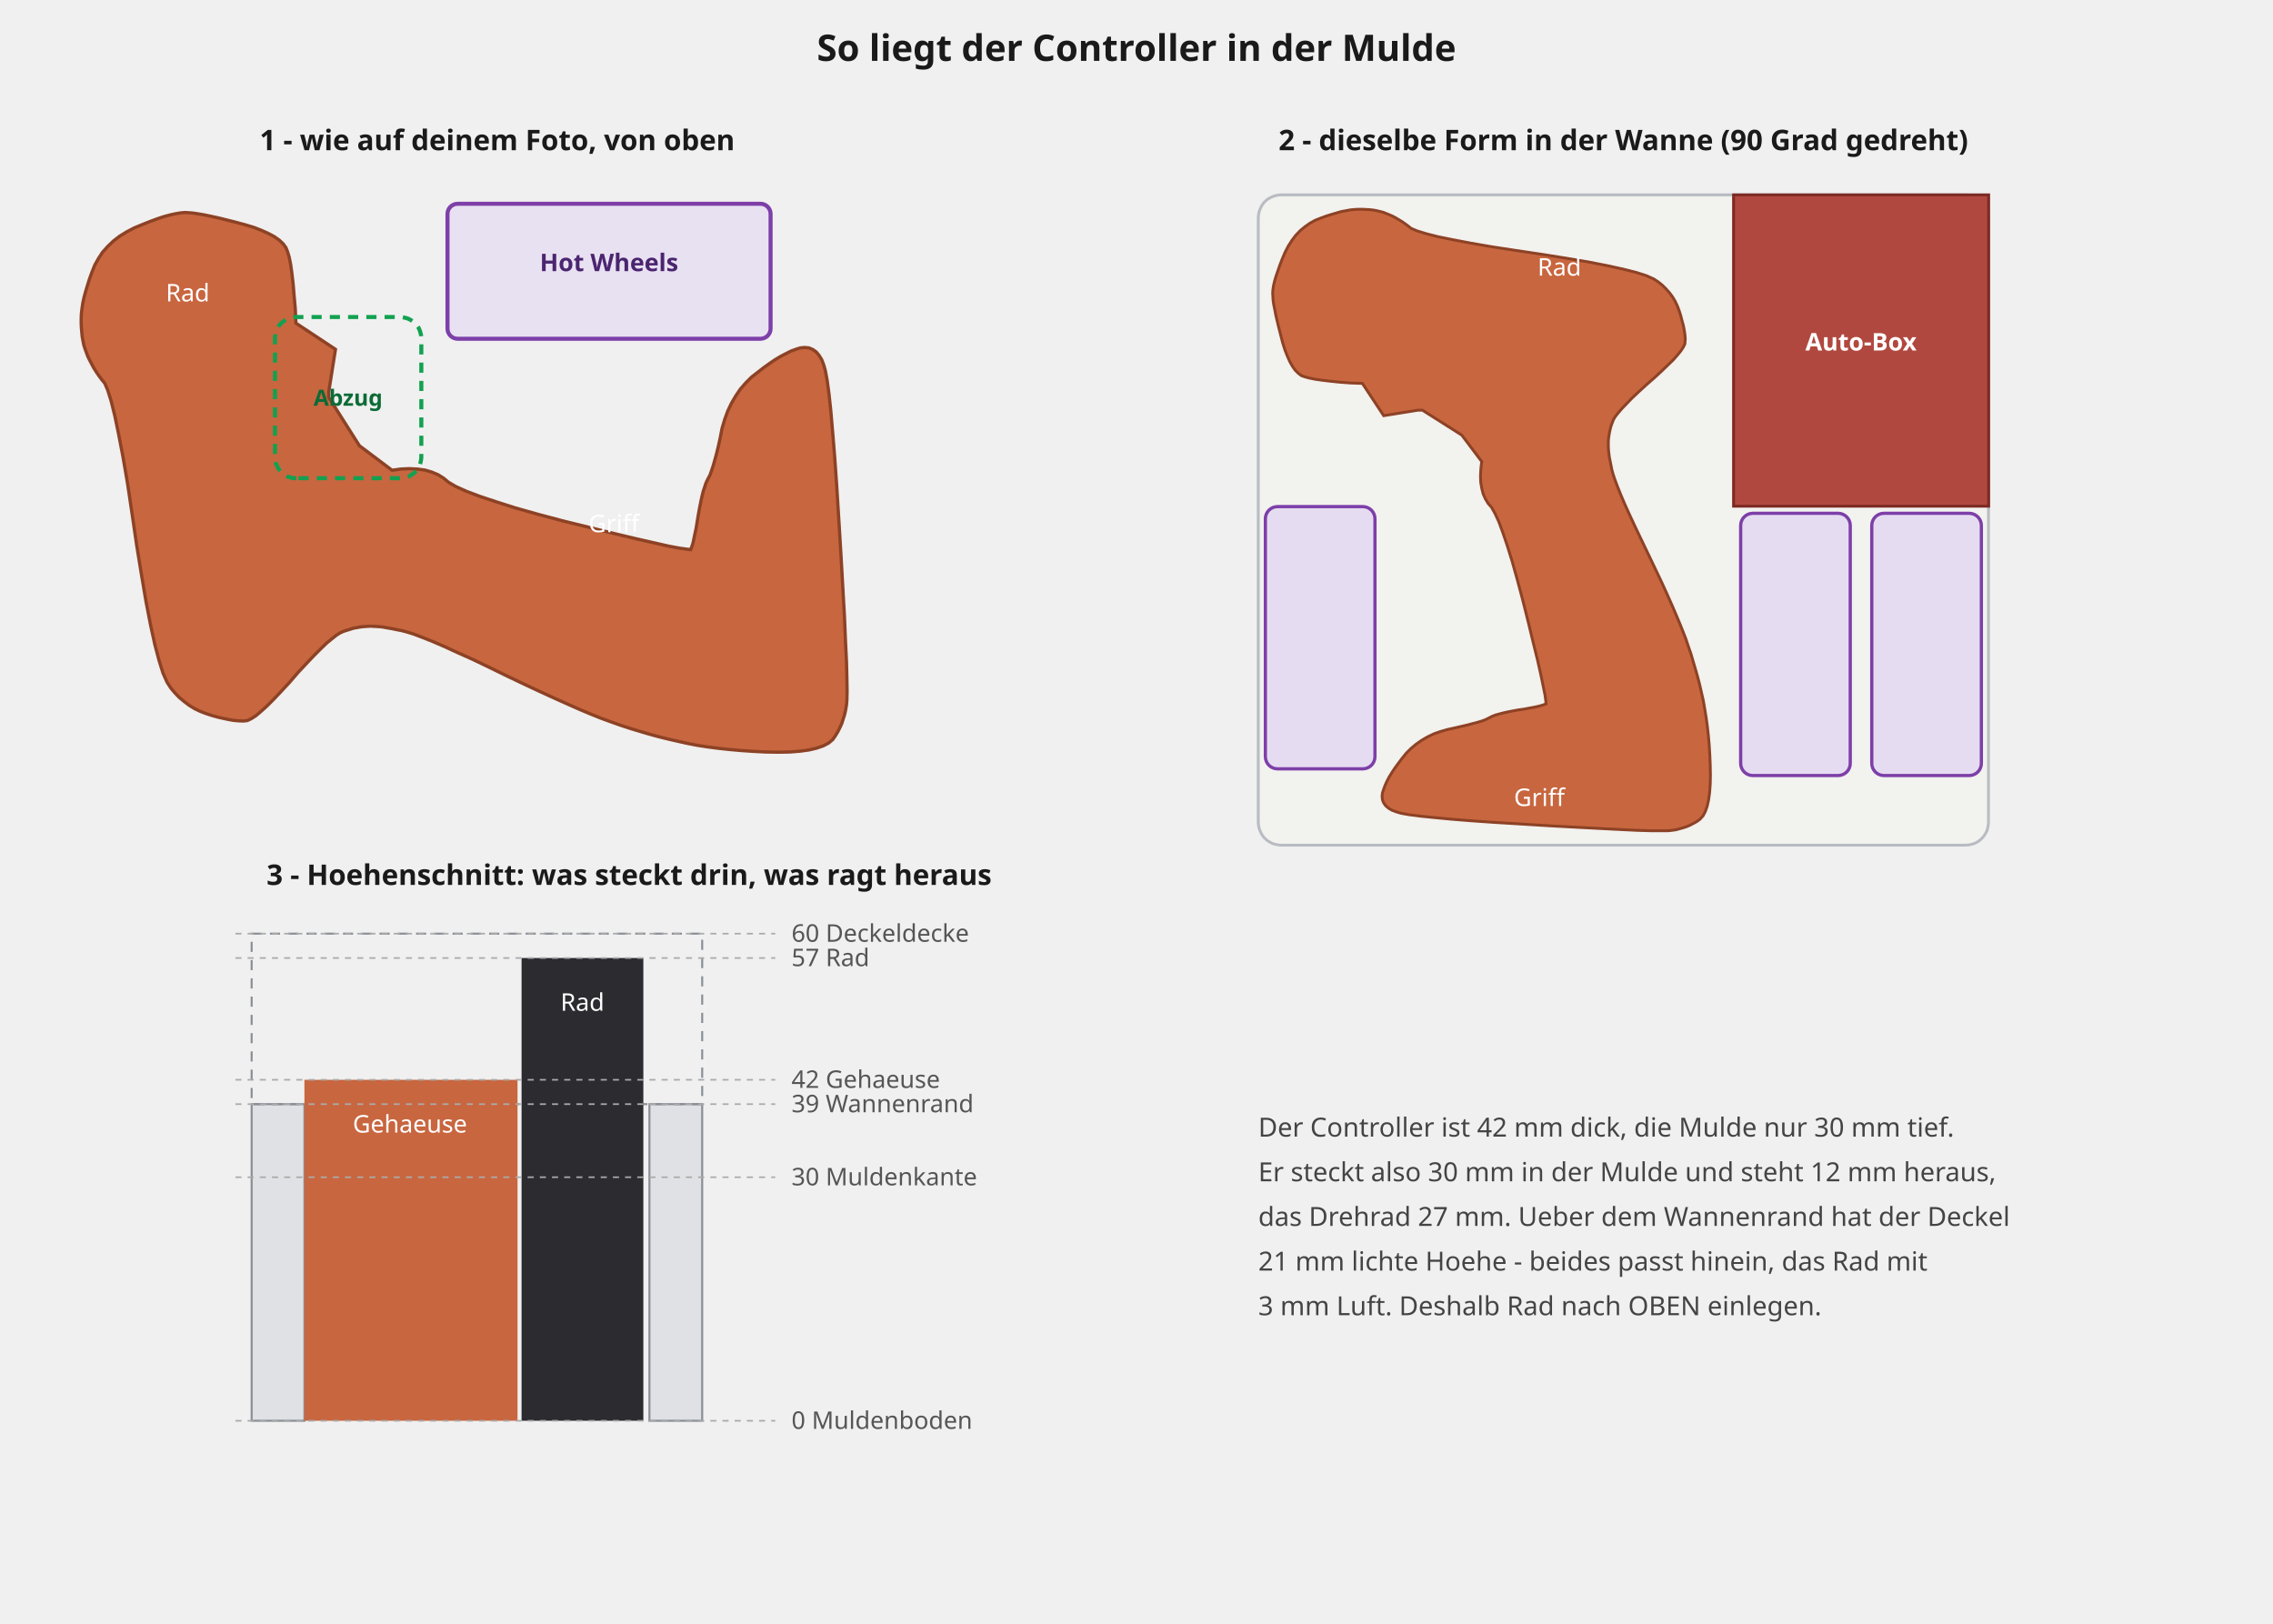
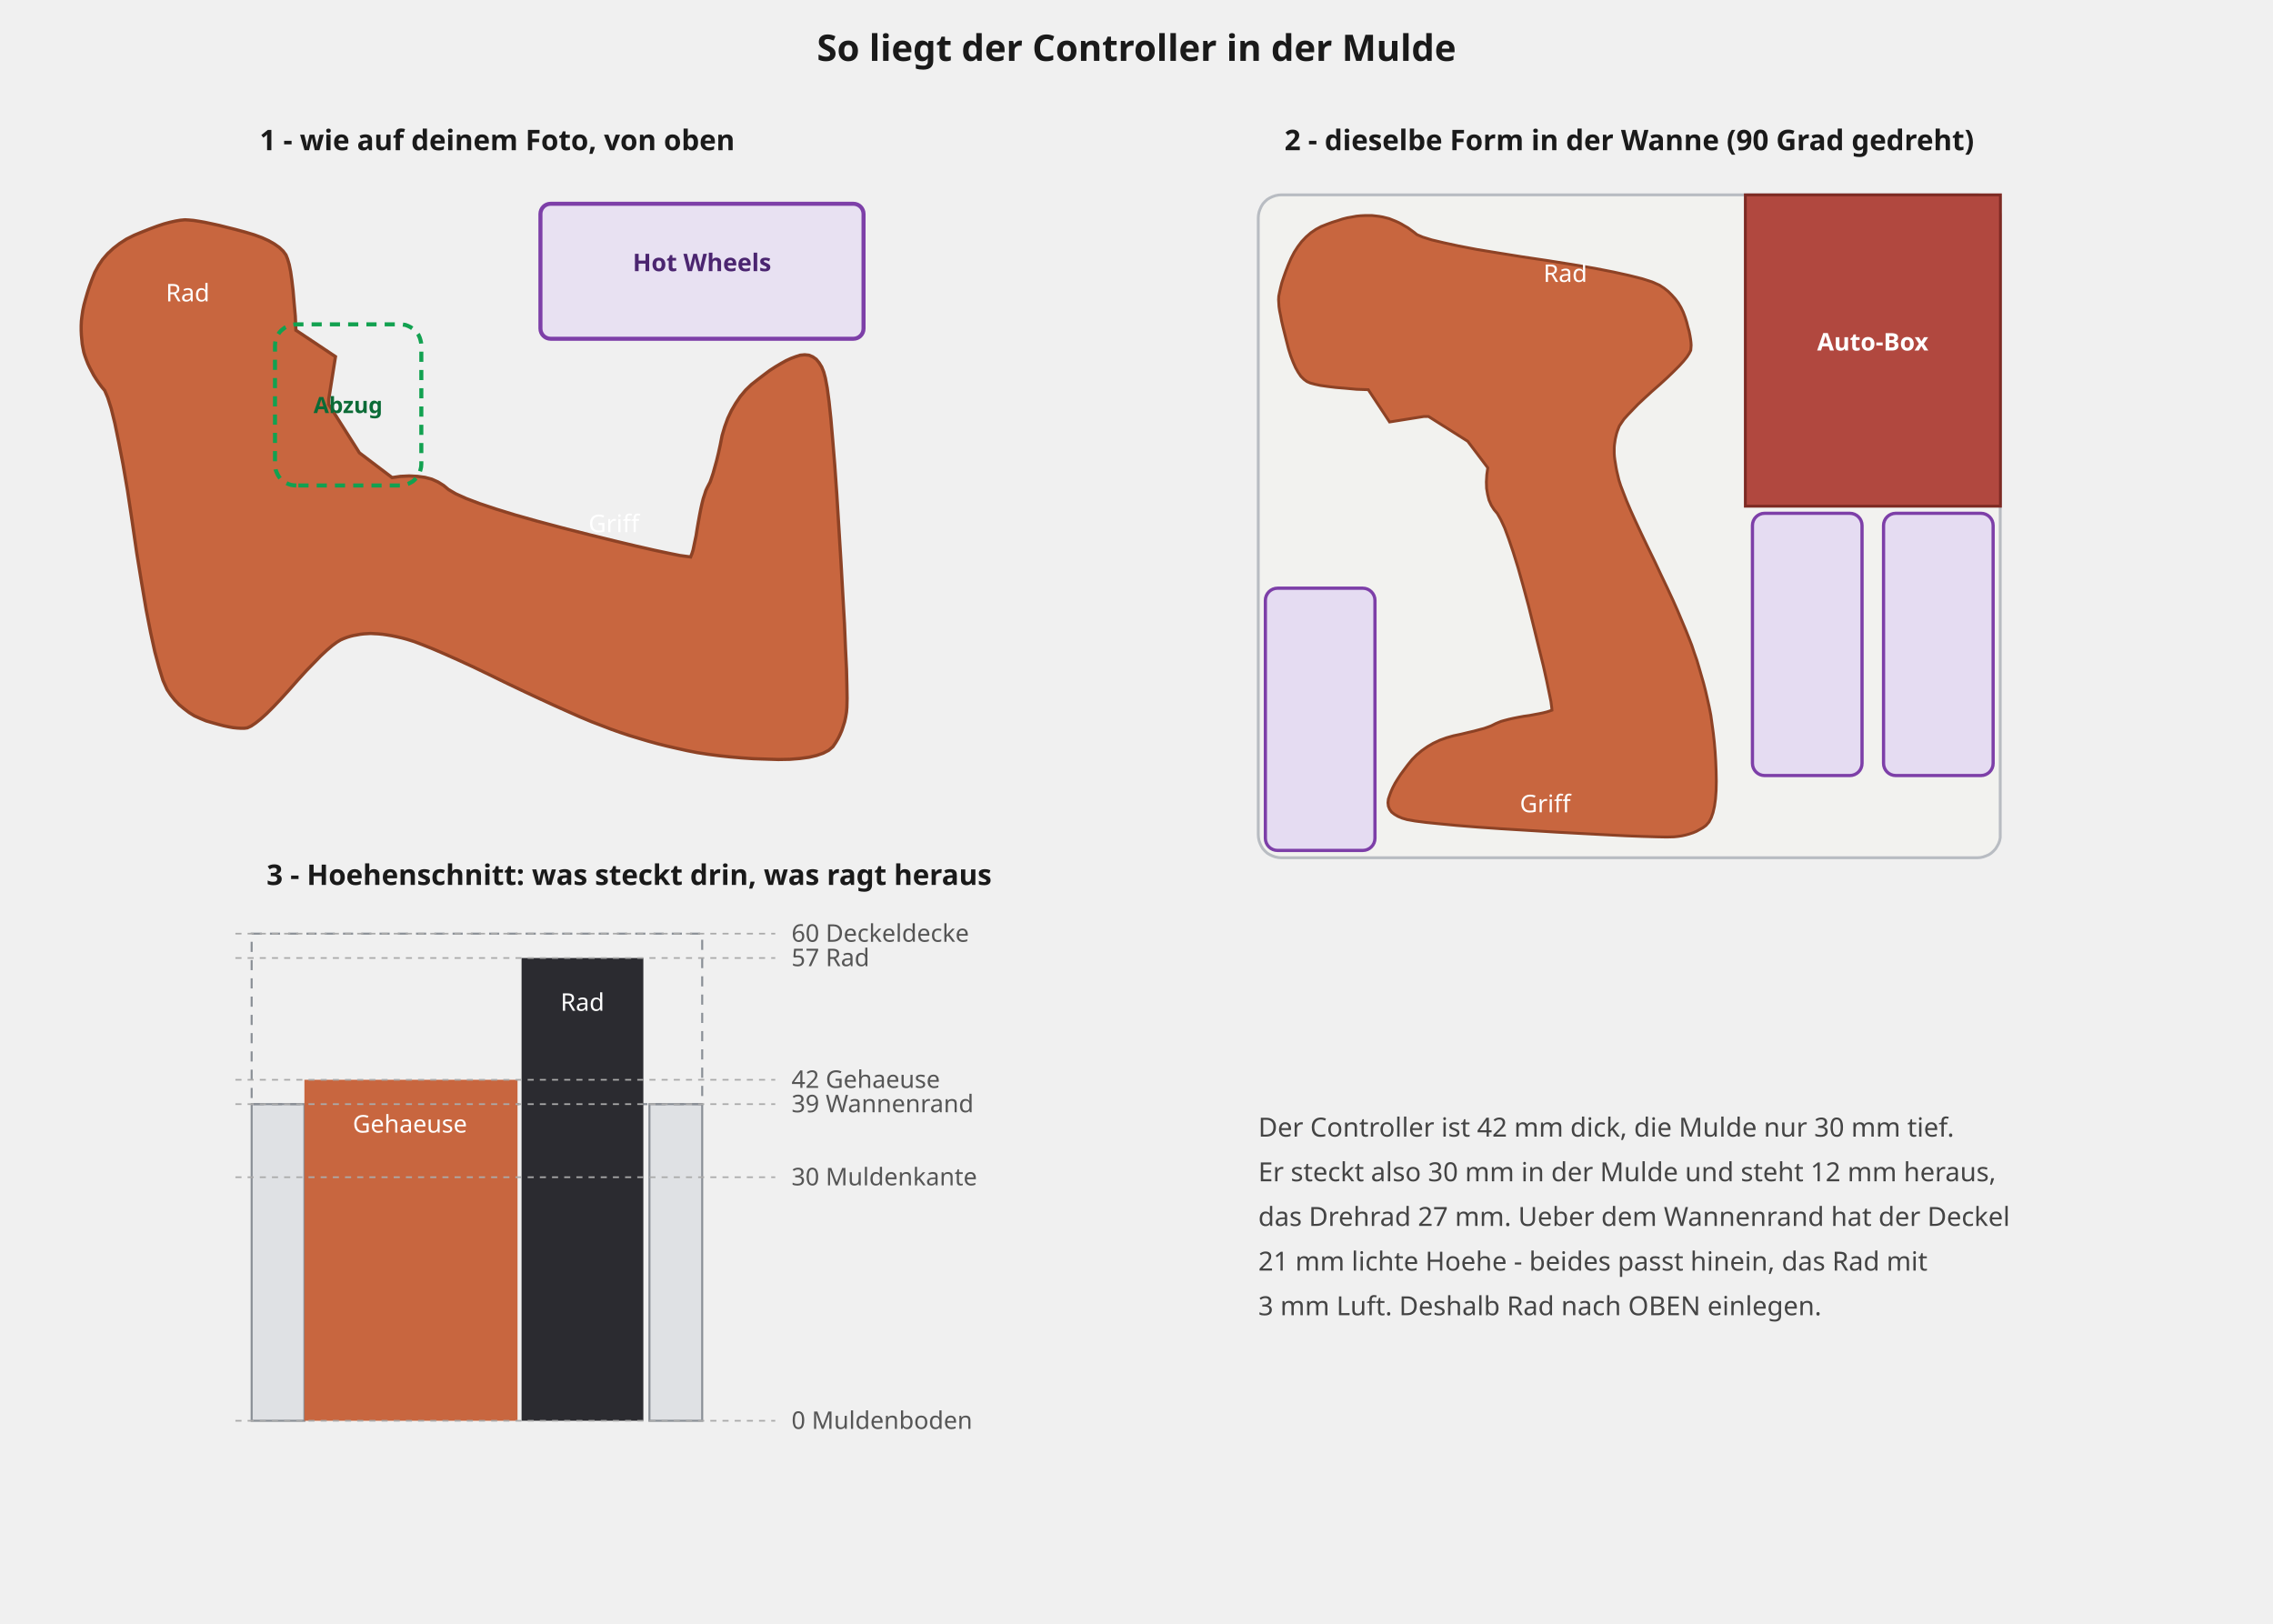
<svg xmlns="http://www.w3.org/2000/svg" width="1120" height="800" viewBox="0 0 1120 800">
  <rect width="100%%" height="100%%" fill="#fbfbfa" />
  <text x="560" y="30" font-family="sans-serif" font-size="18" font-weight="600" text-anchor="middle" fill="#1a1a1a">So liegt der Controller in der Mulde</text>
-   <polygon points="383.5,370.6 377.3,370.5 371.3,370.2 365.4,369.8 359.7,369.3 354.1,368.7 348.7,368.0 343.5,367.2 338.4,366.2 333.5,365.1 328.7,364.0 323.9,362.8 319.2,361.5 314.5,360.1 309.9,358.7 305.4,357.2 300.9,355.6 296.5,354.0 291.5,352.0 286.0,349.7 279.9,347.0 273.2,344.0 266.0,340.7 258.3,337.1 249.9,333.1 241.1,328.8 233.0,324.9 225.6,321.6 219.1,318.6 213.3,316.1 208.3,314.1 204.1,312.5 200.6,311.4 198.0,310.7 195.4,310.2 193.0,309.7 190.6,309.3 188.5,308.9 186.4,308.7 184.4,308.6 182.6,308.5 180.9,308.6 179.2,308.7 177.5,308.9 175.9,309.2 174.2,309.5 172.6,310.0 171.0,310.5 169.4,311.0 167.8,311.7 166.0,312.8 163.7,314.6 161.0,316.8 158.0,319.7 154.7,323.0 150.9,327.0 146.8,331.4 142.4,336.5 138.3,340.9 134.7,344.7 131.4,348.0 128.5,350.6 126.0,352.7 123.8,354.1 121.9,355.0 120.4,355.2 118.7,355.2 116.9,355.1 114.9,354.9 112.7,354.5 110.3,354.0 107.6,353.4 104.7,352.6 101.6,351.6 98.7,350.5 95.8,349.1 93.2,347.5 90.7,345.6 88.3,343.6 86.1,341.3 84.1,338.9 82.3,336.1 80.3,331.6 78.4,325.5 76.3,317.6 74.2,308.0 72.0,296.7 69.8,283.7 67.4,269.0 65.0,252.6 62.8,237.9 60.6,225.1 58.5,214.2 56.6,205.0 54.8,197.7 53.1,192.3 51.6,188.8 50.1,187.0 48.7,185.1 47.4,183.2 46.2,181.3 45.2,179.4 44.2,177.5 43.3,175.7 42.6,173.8 41.9,171.9 41.3,170.0 40.9,168.0 40.5,165.9 40.3,163.8 40.1,161.6 40.0,159.3 40.0,156.9 40.1,154.5 40.4,152.0 40.8,149.3 41.4,146.5 42.2,143.6 43.1,140.6 44.1,137.4 45.3,134.1 46.7,130.6 48.5,127.4 50.5,124.3 53.0,121.5 55.8,118.8 58.9,116.4 62.3,114.3 66.1,112.3 70.2,110.6 74.0,109.1 77.5,107.8 80.8,106.7 83.8,105.9 86.5,105.3 88.9,104.9 91.1,104.7 93.0,104.8 95.3,105.0 97.9,105.4 100.8,105.9 104.1,106.6 107.8,107.4 111.8,108.4 116.2,109.5 121.0,110.8 125.3,112.1 129.1,113.6 132.4,115.1 135.2,116.6 137.6,118.3 139.5,120.1 140.9,122.0 141.7,124.0 142.5,126.7 143.2,130.2 143.8,134.4 144.4,139.5 144.9,145.4 145.5,152.1 145.8,159.2 165.3,172.1 162.0,193.0 162.0,195.8 177.1,219.6 193.2,231.7 197.4,231.1 201.7,230.9 205.7,231.1 209.4,231.6 212.8,232.6 215.9,233.9 218.6,235.6 221.0,237.6 224.6,239.7 229.7,242.0 236.3,244.5 244.4,247.2 253.8,250.2 264.8,253.3 277.2,256.6 291.0,260.0 303.2,263.0 313.7,265.5 322.5,267.5 329.6,269.1 335.0,270.1 338.7,270.6 340.3,270.8 341.0,269.0 341.5,267.4 341.9,265.5 342.4,263.1 343.0,260.3 343.5,257.2 344.1,253.6 344.7,250.3 345.3,247.3 345.9,244.5 346.5,242.1 347.2,240.0 347.8,238.1 348.5,236.6 349.9,233.9 350.6,231.9 351.4,229.5 352.2,226.7 353.1,223.4 354.0,219.7 354.9,215.6 355.8,211.0 357.1,206.6 358.6,202.5 360.4,198.7 362.5,195.1 364.8,191.7 367.4,188.7 370.3,185.8 373.5,183.3 376.5,181.0 379.3,179.0 382.1,177.1 384.8,175.5 387.3,174.2 389.7,173.0 392.1,172.1 394.3,171.4 396.5,171.2 398.6,171.4 400.5,172.2 402.2,173.4 403.6,175.1 404.9,177.2 405.9,179.8 406.7,182.7 407.6,187.5 408.5,194.2 409.4,202.7 410.3,213.1 411.3,225.4 412.3,239.6 413.3,255.7 414.4,273.7 415.3,289.7 416.1,303.7 416.6,315.8 417.1,326.0 417.3,334.2 417.4,340.5 417.3,344.9 417.1,347.3 416.7,349.7 416.2,352.0 415.5,354.2 414.8,356.4 413.9,358.4 412.9,360.4 411.7,362.4 410.4,364.3 408.3,366.1 405.6,367.5 402.4,368.6 398.6,369.5 394.2,370.1 389.2,370.5" fill="#c8663f" stroke="#8d4225" stroke-width="1.6" />
+   <polygon points="383.5,374.2 377.3,374.0 371.3,373.8 365.4,373.4 359.7,372.9 354.1,372.3 348.7,371.6 343.5,370.8 338.4,369.8 333.5,368.7 328.7,367.6 323.9,366.4 319.2,365.1 314.5,363.7 309.9,362.3 305.4,360.8 300.9,359.2 296.5,357.5 291.5,355.6 286.0,353.3 279.9,350.6 273.2,347.6 266.0,344.3 258.3,340.7 249.9,336.7 241.1,332.4 233.0,328.5 225.6,325.1 219.1,322.2 213.3,319.7 208.3,317.7 204.1,316.1 200.6,315.0 198.0,314.3 195.4,313.7 193.0,313.2 190.6,312.8 188.5,312.5 186.4,312.3 184.4,312.2 182.6,312.1 180.9,312.2 179.2,312.3 177.5,312.5 175.9,312.8 174.2,313.1 172.6,313.5 171.0,314.0 169.4,314.6 167.8,315.3 166.0,316.4 163.7,318.1 161.0,320.4 158.0,323.2 154.7,326.6 150.9,330.5 146.8,335.0 142.4,340.0 138.3,344.5 134.7,348.3 131.4,351.6 128.5,354.2 126.0,356.2 123.8,357.7 121.9,358.6 120.4,358.8 118.7,358.8 116.9,358.7 114.9,358.5 112.7,358.1 110.3,357.6 107.6,356.9 104.7,356.1 101.6,355.2 98.7,354.0 95.8,352.7 93.2,351.1 90.7,349.2 88.3,347.2 86.1,344.9 84.1,342.4 82.3,339.7 80.3,335.2 78.4,329.0 76.3,321.2 74.2,311.6 72.0,300.3 69.8,287.3 67.4,272.6 65.0,256.1 62.8,241.5 60.6,228.7 58.5,217.8 56.6,208.6 54.8,201.3 53.1,195.9 51.6,192.4 50.1,190.6 48.7,188.7 47.4,186.8 46.2,184.9 45.2,183.0 44.2,181.1 43.3,179.2 42.6,177.4 41.9,175.5 41.3,173.6 40.9,171.6 40.5,169.5 40.3,167.3 40.1,165.1 40.0,162.9 40.0,160.5 40.1,158.1 40.4,155.6 40.8,152.9 41.4,150.1 42.2,147.2 43.1,144.1 44.1,141.0 45.3,137.7 46.7,134.2 48.5,130.9 50.5,127.9 53.0,125.0 55.8,122.4 58.9,120.0 62.3,117.8 66.1,115.9 70.2,114.2 74.0,112.7 77.5,111.4 80.8,110.3 83.8,109.5 86.5,108.9 88.9,108.5 91.1,108.3 93.0,108.4 95.3,108.6 97.9,109.0 100.8,109.5 104.1,110.2 107.8,111.0 111.8,112.0 116.2,113.1 121.0,114.4 125.3,115.7 129.1,117.1 132.4,118.6 135.2,120.2 137.6,121.9 139.5,123.7 140.9,125.6 141.7,127.6 142.5,130.3 143.2,133.8 143.8,138.0 144.4,143.1 144.9,149.0 145.5,155.7 145.8,162.7 165.3,175.7 162.0,196.6 162.0,199.3 177.1,223.1 193.2,235.3 197.4,234.7 201.7,234.5 205.7,234.7 209.4,235.2 212.8,236.1 215.9,237.5 218.6,239.2 221.0,241.2 224.6,243.3 229.7,245.6 236.3,248.1 244.4,250.8 253.8,253.7 264.8,256.8 277.2,260.1 291.0,263.6 303.2,266.6 313.7,269.1 322.5,271.1 329.6,272.6 335.0,273.7 338.7,274.2 340.3,274.4 341.0,272.6 341.5,271.0 341.9,269.1 342.4,266.7 343.0,263.9 343.5,260.7 344.1,257.2 344.7,253.9 345.3,250.8 345.9,248.1 346.5,245.7 347.2,243.6 347.8,241.7 348.5,240.2 349.9,237.5 350.6,235.5 351.4,233.1 352.2,230.2 353.1,227.0 354.0,223.3 354.9,219.2 355.8,214.6 357.1,210.2 358.6,206.1 360.4,202.3 362.5,198.7 364.8,195.3 367.4,192.2 370.3,189.4 373.5,186.9 376.5,184.6 379.3,182.5 382.1,180.7 384.8,179.1 387.3,177.7 389.7,176.6 392.1,175.7 394.3,175.0 396.5,174.8 398.6,175.0 400.5,175.8 402.2,177.0 403.6,178.7 404.9,180.8 405.9,183.3 406.7,186.3 407.6,191.1 408.5,197.8 409.4,206.3 410.3,216.7 411.3,229.0 412.3,243.2 413.3,259.3 414.4,277.2 415.3,293.2 416.1,307.3 416.6,319.4 417.1,329.6 417.3,337.8 417.4,344.1 417.3,348.5 417.1,350.9 416.7,353.3 416.2,355.6 415.5,357.8 414.8,359.9 413.9,362.0 412.9,364.0 411.7,366.0 410.4,367.9 408.3,369.7 405.6,371.1 402.4,372.2 398.6,373.1 394.2,373.7 389.2,374.1" fill="#c8663f" stroke="#8d4225" stroke-width="1.6" />
  <text x="245.0" y="74.0" font-family="sans-serif" font-size="14" text-anchor="middle" fill="#1a1a1a" font-weight="600">1 - wie auf deinem Foto, von oben</text>
  <text x="92.5" y="148.5" font-family="sans-serif" font-size="12" text-anchor="middle" fill="#fff">Rad</text>
  <text x="302.5" y="262.2" font-family="sans-serif" font-size="12" text-anchor="middle" fill="#fff">Griff</text>
-   <rect x="220.5" y="100.4" width="159.2" height="66.5" rx="5" fill="#e5dcf2" fill-opacity="0.75" stroke="#7d3fa8" stroke-width="2" />
-   <text x="300.1" y="133.6" font-family="sans-serif" font-size="12" text-anchor="middle" fill="#4b2570" font-weight="600">Hot Wheels</text>
-   <polygon points="146.0,235.6 144.6,235.6 143.3,235.3 141.9,234.9 140.7,234.2 139.6,233.5 138.5,232.6 137.6,231.5 136.9,230.4 136.3,229.2 135.8,227.9 135.6,226.5 135.5,225.1 135.5,166.7 135.6,165.3 135.8,164.0 136.3,162.7 136.9,161.4 137.6,160.3 138.5,159.3 139.6,158.4 140.7,157.6 141.9,157.0 143.3,156.6 144.6,156.3 146.0,156.2 197.1,156.2 198.4,156.3 199.8,156.6 201.1,157.0 202.3,157.6 203.5,158.4 204.5,159.3 205.4,160.3 206.2,161.4 206.8,162.7 207.2,164.0 207.5,165.3 207.6,166.7 207.6,225.1 207.5,226.5 207.2,227.9 206.8,229.2 206.2,230.4 205.4,231.5 204.5,232.6 203.5,233.5 202.3,234.2 201.1,234.9 199.8,235.3 198.4,235.6 197.1,235.6" fill="none" stroke="#12a150" stroke-width="2" stroke-dasharray="5,4" />
-   <text x="171.5" y="199.9" font-family="sans-serif" font-size="11" text-anchor="middle" fill="#0b6b36" font-weight="600">Abzug</text>
-   <polygon points="979.8,107.4 979.7,105.9 979.4,104.4 979.0,103.0 978.3,101.7 977.5,100.4 976.5,99.3 975.4,98.3 974.2,97.5 972.8,96.9 971.4,96.4 970.0,96.1 968.5,96.0 631.4,96.0 629.9,96.1 628.4,96.4 627.0,96.9 625.7,97.5 624.4,98.3 623.3,99.3 622.3,100.4 621.5,101.7 620.9,103.0 620.4,104.4 620.1,105.9 620.0,107.4 620.0,405.1 620.1,406.5 620.4,408.0 620.9,409.4 621.5,410.7 622.3,412.0 623.3,413.1 624.4,414.1 625.7,414.9 627.0,415.6 628.4,416.0 629.9,416.3 631.4,416.4 968.5,416.4 970.0,416.3 971.4,416.0 972.8,415.6 974.2,414.9 975.4,414.1 976.5,413.1 977.5,412.0 978.3,410.7 979.0,409.4 979.4,408.0 979.7,406.5 979.8,405.1" fill="#f2f2ef" stroke="#b8bcc2" stroke-width="1.4" />
-   <polygon points="842.8,381.9 842.7,376.8 842.5,371.9 842.2,367.1 841.8,362.5 841.3,358.0 840.7,353.6 840.0,349.3 839.3,345.2 838.4,341.3 837.5,337.3 836.5,333.5 835.4,329.6 834.3,325.9 833.2,322.1 831.9,318.4 830.7,314.8 829.3,311.2 827.7,307.2 825.8,302.7 823.7,297.8 821.3,292.4 818.6,286.5 815.6,280.2 812.4,273.5 808.9,266.2 805.8,259.7 803.0,253.7 800.6,248.4 798.6,243.7 797.0,239.7 795.7,236.2 794.8,233.5 794.2,231.3 793.8,229.2 793.4,227.2 793.0,225.3 792.8,223.6 792.6,221.9 792.5,220.3 792.5,218.8 792.5,217.4 792.6,216.1 792.8,214.7 793.0,213.4 793.3,212.0 793.6,210.7 794.0,209.4 794.5,208.1 795.0,206.8 795.9,205.3 797.3,203.5 799.2,201.3 801.5,198.9 804.2,196.1 807.4,193.1 811.0,189.8 815.1,186.2 818.7,182.9 821.8,179.9 824.5,177.3 826.6,174.9 828.3,172.8 829.4,171.1 830.2,169.5 830.3,168.3 830.4,167.0 830.3,165.5 830.1,163.9 829.8,162.1 829.4,160.1 828.8,158.0 828.2,155.6 827.4,153.1 826.5,150.7 825.4,148.4 824.1,146.2 822.6,144.2 820.9,142.3 819.1,140.5 817.1,138.9 814.8,137.4 811.2,135.8 806.2,134.2 799.8,132.6 792.1,130.9 782.9,129.1 772.3,127.3 760.4,125.4 747.0,123.4 735.2,121.6 724.8,119.8 715.9,118.1 708.5,116.6 702.6,115.1 698.1,113.7 695.3,112.5 693.8,111.3 692.3,110.2 690.7,109.1 689.2,108.2 687.7,107.3 686.2,106.5 684.6,105.8 683.1,105.2 681.6,104.6 680.0,104.2 678.4,103.8 676.7,103.5 675.0,103.3 673.2,103.2 671.4,103.1 669.5,103.1 667.5,103.2 665.4,103.4 663.3,103.8 661.0,104.2 658.6,104.9 656.2,105.6 653.6,106.4 650.9,107.4 648.1,108.5 645.4,110.0 643.0,111.7 640.7,113.6 638.5,115.9 636.6,118.4 634.8,121.2 633.2,124.3 631.8,127.6 630.6,130.7 629.6,133.6 628.7,136.2 628.0,138.6 627.5,140.8 627.2,142.8 627.1,144.6 627.2,146.1 627.3,147.9 627.6,150.0 628.1,152.4 628.6,155.1 629.3,158.1 630.1,161.4 631.0,164.9 632.0,168.8 633.1,172.3 634.3,175.4 635.5,178.1 636.8,180.4 638.1,182.3 639.6,183.8 641.1,185.0 642.7,185.6 644.9,186.2 647.7,186.8 651.2,187.3 655.3,187.8 660.1,188.3 665.5,188.7 671.3,188.9 681.8,204.8 698.7,202.1 700.9,202.1 720.3,214.4 730.1,227.4 729.7,230.8 729.5,234.3 729.6,237.5 730.1,240.5 730.8,243.3 731.9,245.8 733.3,248.1 734.9,249.9 736.6,252.9 738.5,257.0 740.5,262.4 742.7,268.9 745.1,276.6 747.6,285.5 750.3,295.6 753.1,306.8 755.5,316.7 757.6,325.2 759.2,332.3 760.4,338.1 761.3,342.5 761.7,345.5 761.8,346.8 760.4,347.3 759.1,347.7 757.5,348.1 755.6,348.5 753.4,348.9 750.8,349.4 747.9,349.8 745.2,350.3 742.7,350.8 740.5,351.3 738.6,351.8 736.8,352.3 735.3,352.9 734.1,353.5 731.9,354.6 730.3,355.2 728.3,355.8 726.0,356.4 723.4,357.1 720.4,357.8 717.0,358.6 713.3,359.4 709.8,360.4 706.4,361.6 703.3,363.1 700.4,364.8 697.7,366.7 695.2,368.8 692.9,371.1 690.8,373.7 689.0,376.1 687.3,378.4 685.8,380.7 684.5,382.8 683.4,384.9 682.5,386.9 681.8,388.8 681.2,390.6 681.0,392.4 681.2,394.1 681.8,395.6 682.8,397.0 684.2,398.2 685.9,399.2 688.0,400.0 690.4,400.7 694.3,401.4 699.7,402.1 706.6,402.8 715.0,403.6 725.0,404.4 736.5,405.2 749.6,406.0 764.2,406.9 777.1,407.6 788.6,408.2 798.4,408.7 806.6,409.1 813.3,409.3 818.4,409.3 822.0,409.3 823.9,409.1 825.9,408.8 827.7,408.3 829.5,407.8 831.3,407.2 832.9,406.5 834.6,405.6 836.2,404.7 837.7,403.6 839.2,401.9 840.3,399.8 841.2,397.2 841.9,394.1 842.4,390.5 842.7,386.4" fill="#c8663f" stroke="#8d4225" stroke-width="1.4" />
-   <rect x="623.5" y="249.6" width="54.0" height="129.2" rx="6" fill="#e5dcf2" stroke="#7d3fa8" stroke-width="1.6" />
-   <rect x="857.7" y="252.9" width="54.0" height="129.2" rx="6" fill="#e5dcf2" stroke="#7d3fa8" stroke-width="1.6" />
-   <rect x="922.3" y="252.9" width="54.0" height="129.2" rx="6" fill="#e5dcf2" stroke="#7d3fa8" stroke-width="1.6" />
-   <rect x="854.2" y="96.0" width="125.7" height="153.4" fill="#b1483f" stroke="#7d2a23" stroke-width="1.4" />
-   <text x="799.9" y="74.0" font-family="sans-serif" font-size="14" text-anchor="middle" fill="#1a1a1a" font-weight="600">2 - dieselbe Form in der Wanne (90 Grad gedreht)</text>
-   <text x="768.4" y="135.8" font-family="sans-serif" font-size="12" text-anchor="middle" fill="#fff">Rad</text>
-   <text x="758.5" y="397.1" font-family="sans-serif" font-size="12" text-anchor="middle" fill="#fff">Griff</text>
-   <text x="917.0" y="172.7" font-family="sans-serif" font-size="12" text-anchor="middle" fill="#fff" font-weight="600">Auto-Box</text>
+   <rect x="266.3" y="100.4" width="159.2" height="66.5" rx="5" fill="#e5dcf2" fill-opacity="0.75" stroke="#7d3fa8" stroke-width="2" />
+   <text x="345.9" y="133.6" font-family="sans-serif" font-size="12" text-anchor="middle" fill="#4b2570" font-weight="600">Hot Wheels</text>
+   <polygon points="146.0,239.2 144.6,239.1 143.3,238.9 141.9,238.4 140.7,237.8 139.6,237.1 138.5,236.2 137.6,235.1 136.9,234.0 136.3,232.7 135.8,231.4 135.6,230.1 135.5,228.7 135.5,170.3 135.6,168.9 135.8,167.6 136.3,166.3 136.9,165.0 137.6,163.9 138.5,162.9 139.6,162.0 140.7,161.2 141.9,160.6 143.3,160.1 144.6,159.9 146.0,159.8 197.1,159.8 198.4,159.9 199.8,160.1 201.1,160.6 202.3,161.2 203.5,162.0 204.5,162.9 205.4,163.9 206.2,165.0 206.8,166.3 207.2,167.6 207.5,168.9 207.6,170.3 207.6,228.7 207.5,230.1 207.2,231.4 206.8,232.7 206.2,234.0 205.4,235.1 204.5,236.2 203.5,237.1 202.3,237.8 201.1,238.4 199.8,238.9 198.4,239.1 197.1,239.2" fill="none" stroke="#12a150" stroke-width="2" stroke-dasharray="5,4" />
+   <text x="171.5" y="203.5" font-family="sans-serif" font-size="11" text-anchor="middle" fill="#0b6b36" font-weight="600">Abzug</text>
+   <polygon points="985.6,107.4 985.6,105.9 985.3,104.4 984.8,103.0 984.1,101.7 983.3,100.4 982.3,99.3 981.2,98.3 980.0,97.5 978.6,96.9 977.2,96.4 975.8,96.1 974.3,96.0 631.4,96.0 629.9,96.1 628.4,96.4 627.0,96.9 625.7,97.5 624.4,98.3 623.3,99.3 622.3,100.4 621.5,101.7 620.9,103.0 620.4,104.4 620.1,105.9 620.0,107.4 620.0,411.2 620.1,412.7 620.4,414.2 620.9,415.6 621.5,416.9 622.3,418.2 623.3,419.3 624.4,420.3 625.7,421.1 627.0,421.7 628.4,422.2 629.9,422.5 631.4,422.6 974.3,422.6 975.8,422.5 977.2,422.2 978.6,421.7 980.0,421.1 981.2,420.3 982.3,419.3 983.3,418.2 984.1,416.9 984.8,415.6 985.3,414.2 985.6,412.7 985.6,411.2" fill="#f2f2ef" stroke="#b8bcc2" stroke-width="1.4" />
+   <polygon points="845.7,384.9 845.6,379.9 845.4,375.0 845.1,370.2 844.7,365.6 844.2,361.1 843.6,356.7 843.0,352.4 842.2,348.3 841.3,344.3 840.4,340.4 839.4,336.5 838.3,332.7 837.2,328.9 836.1,325.2 834.8,321.5 833.6,317.9 832.2,314.3 830.6,310.3 828.7,305.8 826.6,300.8 824.2,295.4 821.5,289.6 818.5,283.3 815.3,276.5 811.8,269.3 808.7,262.8 805.9,256.8 803.5,251.5 801.5,246.8 799.9,242.7 798.6,239.3 797.7,236.5 797.2,234.4 796.7,232.3 796.3,230.3 796.0,228.4 795.7,226.6 795.5,225.0 795.4,223.4 795.4,221.9 795.4,220.5 795.5,219.2 795.7,217.8 795.9,216.4 796.2,215.1 796.5,213.8 796.9,212.5 797.4,211.2 797.9,209.9 798.9,208.4 800.2,206.5 802.1,204.4 804.4,202.0 807.1,199.2 810.3,196.2 813.9,192.9 818.0,189.3 821.6,186.0 824.7,183.0 827.4,180.3 829.5,178.0 831.2,175.9 832.3,174.2 833.1,172.6 833.2,171.4 833.3,170.1 833.2,168.6 833.0,167.0 832.7,165.2 832.3,163.2 831.7,161.1 831.1,158.7 830.3,156.2 829.4,153.8 828.3,151.5 827.0,149.3 825.5,147.3 823.8,145.4 822.0,143.6 820.0,142.0 817.7,140.5 814.1,138.9 809.1,137.3 802.7,135.7 795.0,134.0 785.8,132.2 775.2,130.4 763.3,128.5 749.9,126.5 738.1,124.6 727.7,122.9 718.8,121.2 711.4,119.6 705.5,118.2 701.0,116.8 698.2,115.6 696.7,114.4 695.2,113.3 693.7,112.2 692.1,111.3 690.6,110.4 689.1,109.6 687.5,108.9 686.0,108.3 684.5,107.7 682.9,107.3 681.3,106.9 679.6,106.6 677.9,106.4 676.1,106.2 674.3,106.2 672.4,106.2 670.4,106.3 668.3,106.5 666.2,106.9 663.9,107.3 661.5,107.9 659.1,108.7 656.5,109.5 653.8,110.5 651.0,111.6 648.4,113.0 645.9,114.7 643.6,116.7 641.4,119.0 639.5,121.5 637.7,124.3 636.1,127.4 634.7,130.7 633.5,133.8 632.5,136.6 631.6,139.3 631.0,141.7 630.5,143.9 630.1,145.9 630.0,147.7 630.1,149.2 630.2,151.0 630.5,153.1 631.0,155.5 631.5,158.2 632.2,161.2 633.0,164.4 633.9,168.0 634.9,171.9 636.0,175.4 637.2,178.5 638.4,181.2 639.7,183.5 641.0,185.4 642.5,186.9 644.0,188.0 645.6,188.7 647.8,189.3 650.6,189.9 654.1,190.4 658.2,190.9 663.0,191.3 668.4,191.8 674.2,192.0 684.7,207.9 701.6,205.2 703.9,205.2 723.2,217.4 733.1,230.5 732.6,233.9 732.4,237.4 732.5,240.6 733.0,243.6 733.7,246.4 734.8,248.9 736.2,251.1 737.8,253.0 739.5,256.0 741.4,260.1 743.4,265.5 745.6,272.0 748.0,279.7 750.5,288.6 753.2,298.6 756.0,309.9 758.4,319.7 760.5,328.2 762.1,335.4 763.3,341.2 764.2,345.6 764.6,348.6 764.7,349.9 763.3,350.4 762.0,350.8 760.4,351.2 758.5,351.6 756.3,352.0 753.7,352.5 750.8,352.9 748.1,353.4 745.6,353.9 743.4,354.4 741.5,354.9 739.7,355.4 738.2,356.0 737.0,356.5 734.8,357.6 733.2,358.2 731.2,358.9 728.9,359.5 726.3,360.2 723.3,360.9 720.0,361.7 716.2,362.5 712.7,363.5 709.4,364.7 706.2,366.2 703.3,367.9 700.6,369.8 698.1,371.9 695.8,374.2 693.7,376.8 691.9,379.2 690.2,381.5 688.7,383.8 687.4,385.9 686.3,388.0 685.4,390.0 684.7,391.9 684.1,393.7 683.9,395.5 684.1,397.2 684.7,398.7 685.7,400.1 687.1,401.2 688.8,402.2 690.9,403.1 693.3,403.8 697.2,404.5 702.6,405.2 709.5,405.9 717.9,406.7 727.9,407.5 739.4,408.3 752.5,409.1 767.1,410.0 780.1,410.7 791.5,411.3 801.3,411.8 809.5,412.1 816.2,412.3 821.3,412.4 824.9,412.3 826.8,412.1 828.8,411.8 830.6,411.4 832.4,410.9 834.2,410.3 835.9,409.6 837.5,408.7 839.1,407.8 840.6,406.7 842.1,405.0 843.2,402.9 844.1,400.3 844.8,397.2 845.3,393.6 845.6,389.5" fill="#c8663f" stroke="#8d4225" stroke-width="1.4" />
+   <rect x="623.5" y="289.8" width="54.0" height="129.2" rx="6" fill="#e5dcf2" stroke="#7d3fa8" stroke-width="1.6" />
+   <rect x="863.5" y="252.9" width="54.0" height="129.2" rx="6" fill="#e5dcf2" stroke="#7d3fa8" stroke-width="1.6" />
+   <rect x="928.1" y="252.9" width="54.0" height="129.2" rx="6" fill="#e5dcf2" stroke="#7d3fa8" stroke-width="1.6" />
+   <rect x="860.0" y="96.0" width="125.7" height="153.4" fill="#b1483f" stroke="#7d2a23" stroke-width="1.4" />
+   <text x="802.8" y="74.0" font-family="sans-serif" font-size="14" text-anchor="middle" fill="#1a1a1a" font-weight="600">2 - dieselbe Form in der Wanne (90 Grad gedreht)</text>
+   <text x="771.3" y="138.9" font-family="sans-serif" font-size="12" text-anchor="middle" fill="#fff">Rad</text>
+   <text x="761.4" y="400.2" font-family="sans-serif" font-size="12" text-anchor="middle" fill="#fff">Griff</text>
+   <text x="922.8" y="172.7" font-family="sans-serif" font-size="12" text-anchor="middle" fill="#fff" font-weight="600">Auto-Box</text>
  <text x="310.0" y="436.0" font-family="sans-serif" font-size="14" text-anchor="middle" fill="#1a1a1a" font-weight="600">3 - Hoehenschnitt: was steckt drin, was ragt heraus</text>
  <rect x="124.0" y="544.0" width="26.0" height="156.0" fill="#dfe1e4" stroke="#8a8f96" />
  <rect x="320.0" y="544.0" width="26.0" height="156.0" fill="#dfe1e4" stroke="#8a8f96" />
  <rect x="124.0" y="460.0" width="222.0" height="84.0" fill="none" stroke="#8a8f96" stroke-dasharray="5 4" />
  <rect x="150.0" y="532.0" width="105.0" height="168.0" fill="#c8663f" />
  <rect x="257.0" y="472.0" width="60.0" height="228.0" fill="#2b2b30" />
  <text x="202.0" y="558.0" font-family="sans-serif" font-size="12" text-anchor="middle" fill="#fff">Gehaeuse</text>
  <text x="287.0" y="498.0" font-family="sans-serif" font-size="12" text-anchor="middle" fill="#fff">Rad</text>
  <line x1="116.0" y1="700.0" x2="382.0" y2="700.0" stroke="#aaa" stroke-width="0.8" stroke-dasharray="3 3" />
  <text x="390.0" y="704.0" font-family="sans-serif" font-size="12" text-anchor="start" fill="#555">0  Muldenboden</text>
  <line x1="116.0" y1="580.0" x2="382.0" y2="580.0" stroke="#aaa" stroke-width="0.8" stroke-dasharray="3 3" />
  <text x="390.0" y="584.0" font-family="sans-serif" font-size="12" text-anchor="start" fill="#555">30  Muldenkante</text>
  <line x1="116.0" y1="544.0" x2="382.0" y2="544.0" stroke="#aaa" stroke-width="0.8" stroke-dasharray="3 3" />
  <text x="390.0" y="548.0" font-family="sans-serif" font-size="12" text-anchor="start" fill="#555">39  Wannenrand</text>
  <line x1="116.0" y1="532.0" x2="382.0" y2="532.0" stroke="#aaa" stroke-width="0.8" stroke-dasharray="3 3" />
  <text x="390.0" y="536.0" font-family="sans-serif" font-size="12" text-anchor="start" fill="#555">42  Gehaeuse</text>
  <line x1="116.0" y1="472.0" x2="382.0" y2="472.0" stroke="#aaa" stroke-width="0.8" stroke-dasharray="3 3" />
  <text x="390.0" y="476.0" font-family="sans-serif" font-size="12" text-anchor="start" fill="#555">57  Rad</text>
  <line x1="116.0" y1="460.0" x2="382.0" y2="460.0" stroke="#aaa" stroke-width="0.8" stroke-dasharray="3 3" />
  <text x="390.0" y="464.0" font-family="sans-serif" font-size="12" text-anchor="start" fill="#555">60  Deckeldecke</text>
  <text x="620.0" y="560.0" font-family="sans-serif" font-size="13" text-anchor="start" fill="#444">Der Controller ist 42 mm dick, die Mulde nur 30 mm tief.</text>
  <text x="620.0" y="582.0" font-family="sans-serif" font-size="13" text-anchor="start" fill="#444">Er steckt also 30 mm in der Mulde und steht 12 mm heraus,</text>
  <text x="620.0" y="604.0" font-family="sans-serif" font-size="13" text-anchor="start" fill="#444">das Drehrad 27 mm. Ueber dem Wannenrand hat der Deckel</text>
  <text x="620.0" y="626.0" font-family="sans-serif" font-size="13" text-anchor="start" fill="#444">21 mm lichte Hoehe - beides passt hinein, das Rad mit</text>
  <text x="620.0" y="648.0" font-family="sans-serif" font-size="13" text-anchor="start" fill="#444">3 mm Luft. Deshalb Rad nach OBEN einlegen.</text>
</svg>
